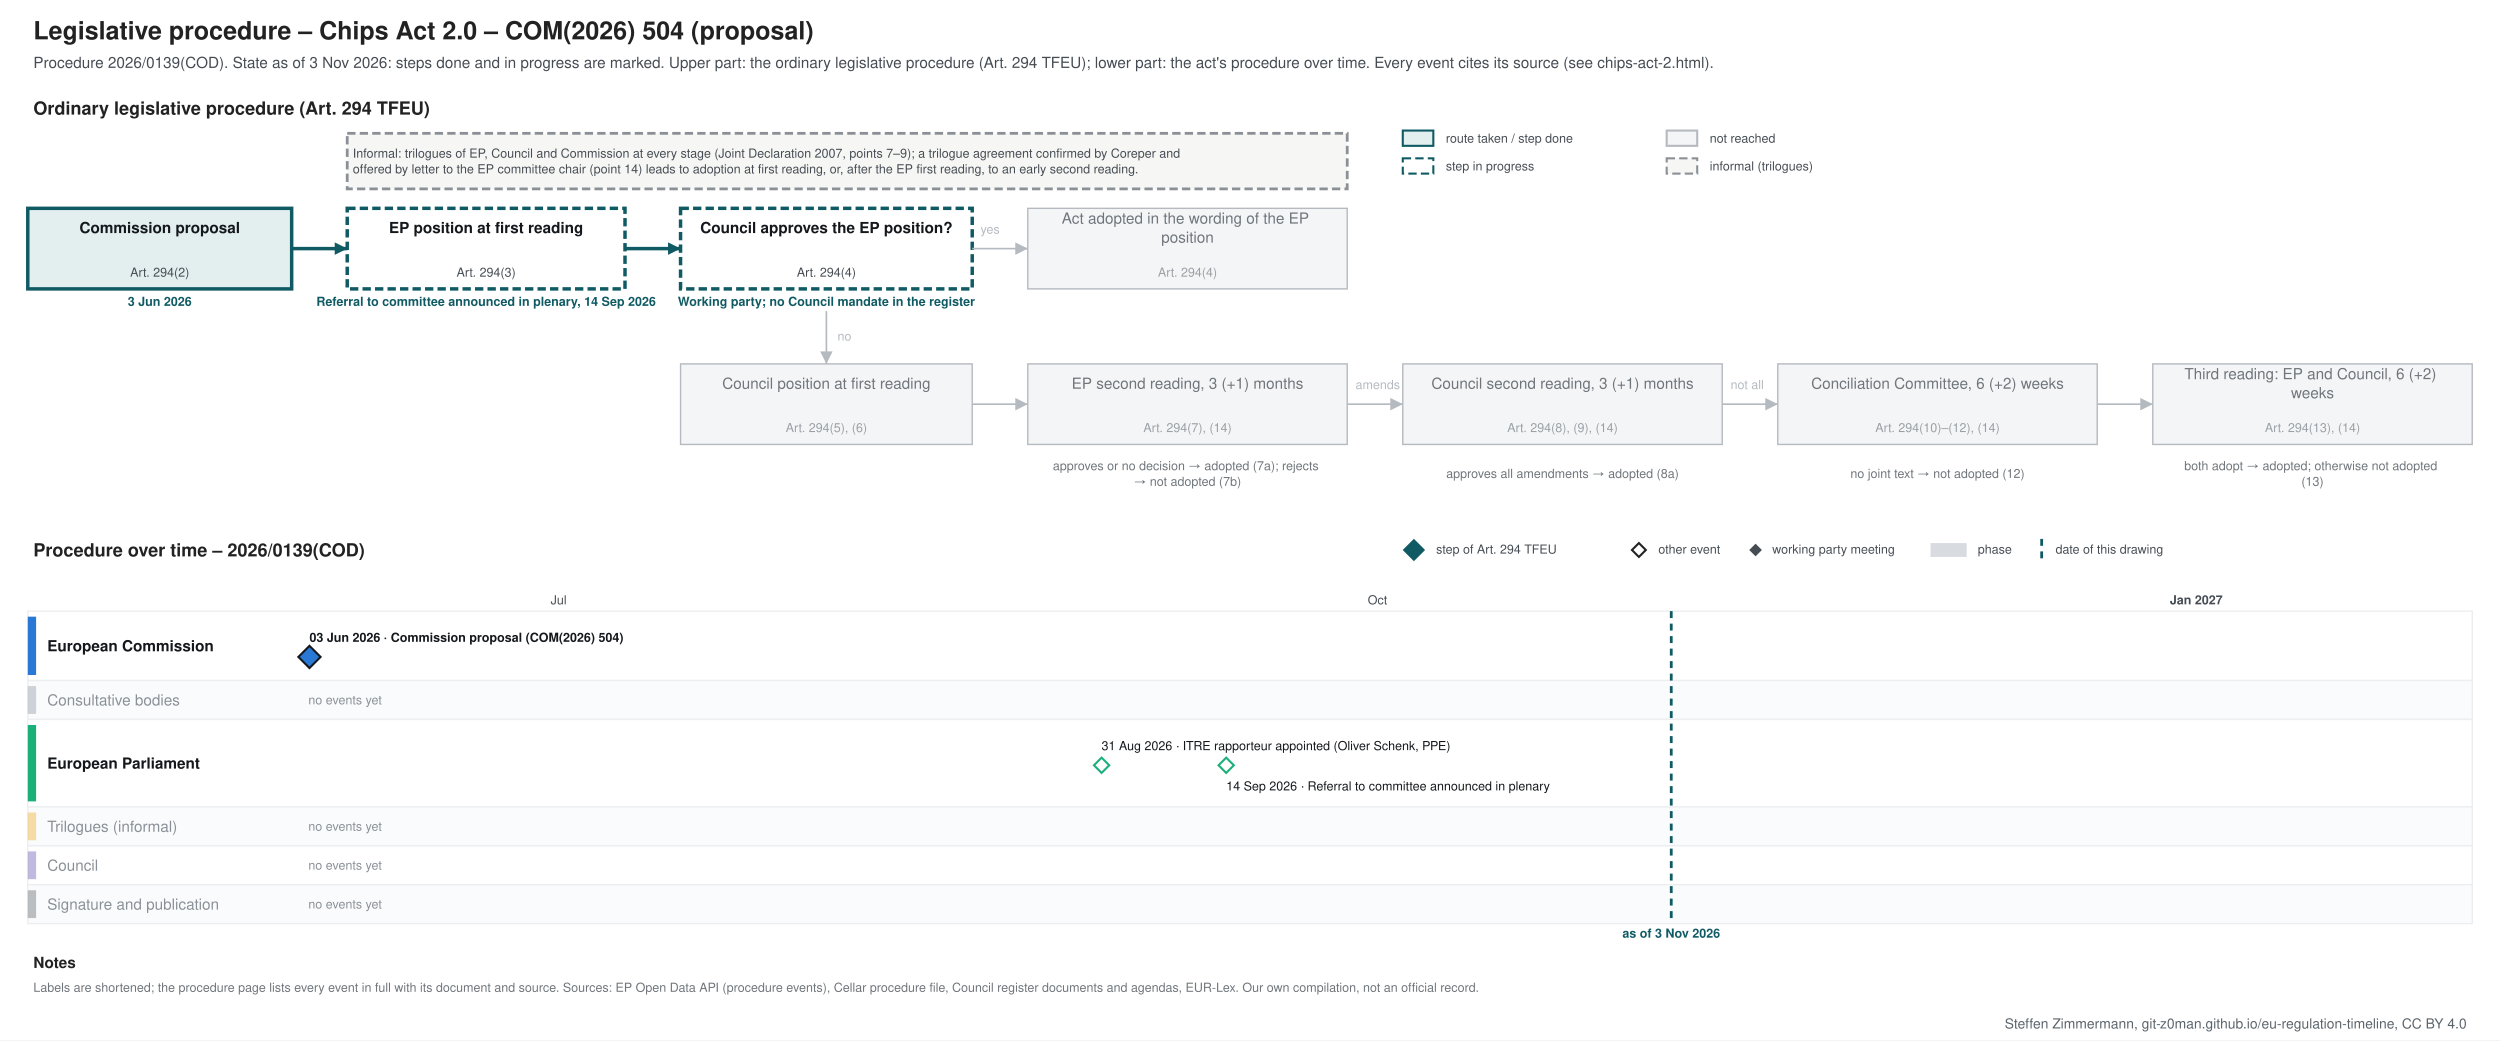
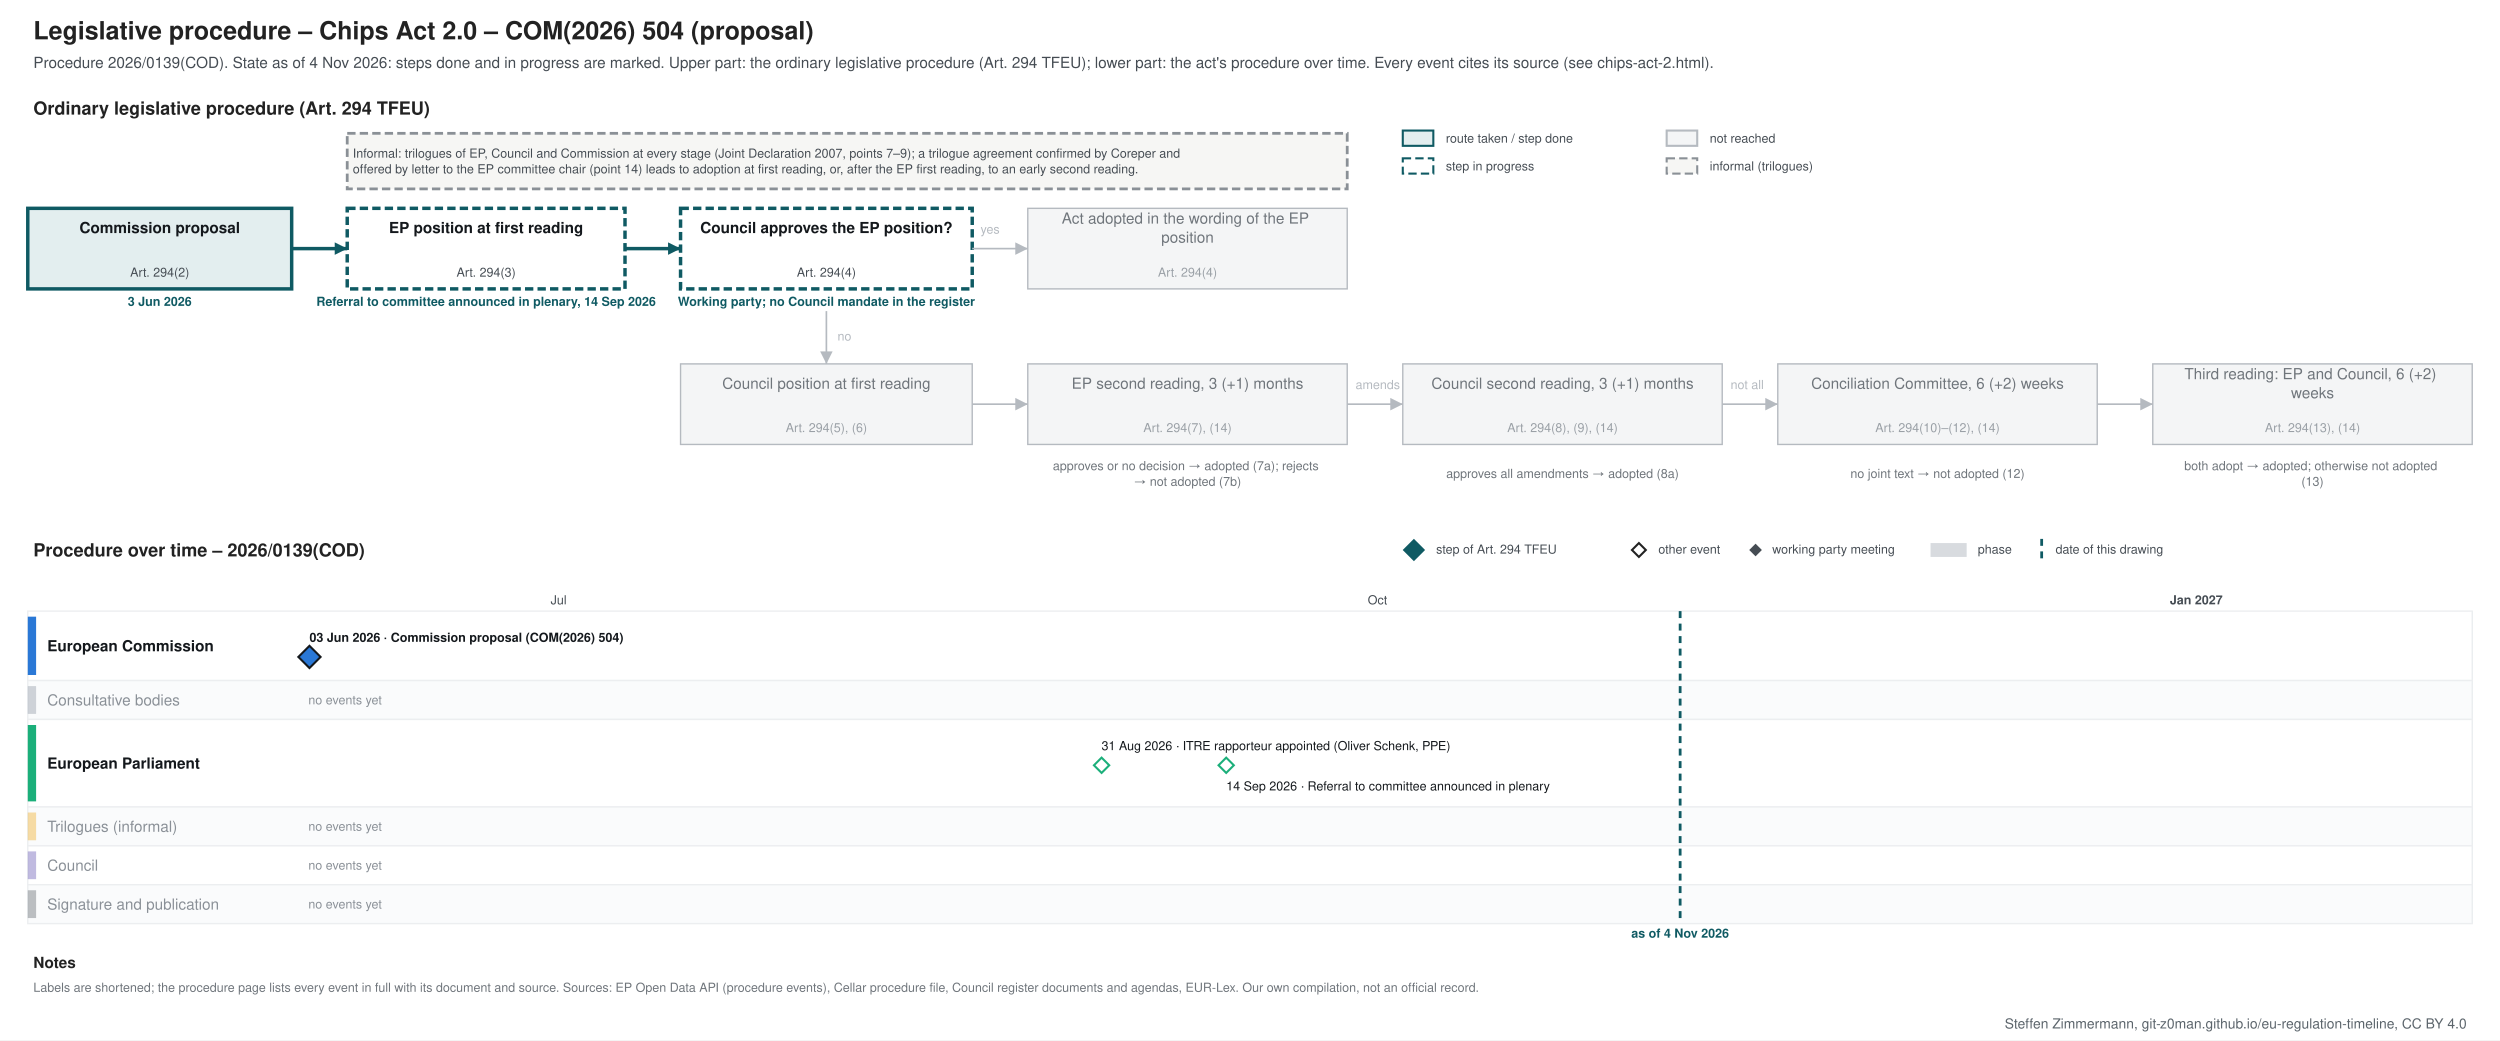
<svg xmlns="http://www.w3.org/2000/svg" xmlns:xlink="http://www.w3.org/1999/xlink" width="1800" height="749" viewBox="0 0 1800 749" font-family="&quot;Source Sans 3&quot;, Helvetica, Arial, sans-serif">
  <rect width="1800" height="749" fill="#ffffff" />
-   <g class="procedure" data-route="" data-state="ongoing" data-as_of="2026-11-03">
+   <g class="procedure" data-route="" data-state="ongoing" data-as_of="2026-11-04">
    <text font-size="18" fill="#222222" text-anchor="start" font-weight="bold">
      <tspan x="24.0" y="28.3">Legislative procedure – Chips Act 2.0 – COM(2026) 504 (proposal)</tspan>
    </text>
    <text font-size="11" fill="#454c53" text-anchor="start">
-       <tspan x="24.0" y="48.9">Procedure 2026/0139(COD). State as of 3 Nov 2026: steps done and in progress are marked. Upper part: the ordinary legislative procedure (Art. 294 TFEU); lower part: the act's procedure over time. Every event cites its source (see chips-act-2.html).</tspan>
+       <tspan x="24.0" y="48.9">Procedure 2026/0139(COD). State as of 4 Nov 2026: steps done and in progress are marked. Upper part: the ordinary legislative procedure (Art. 294 TFEU); lower part: the act's procedure over time. Every event cites its source (see chips-act-2.html).</tspan>
    </text>
    <text font-size="13" fill="#222222" text-anchor="start" font-weight="bold">
      <tspan x="24.0" y="82.5">Ordinary legislative procedure (Art. 294 TFEU)</tspan>
    </text>
    <rect x="1010.0" y="94.0" width="22.0" height="11.0" fill="#e3eeef" stroke="#0f5a63" stroke-width="1.5" />
    <text font-size="9" fill="#454c53" text-anchor="start">
      <tspan x="1041.0" y="102.7">route taken / step done</tspan>
    </text>
    <rect x="1010.0" y="114.0" width="22.0" height="11.0" fill="#ffffff" stroke="#0f5a63" stroke-dasharray="6 3" stroke-width="1.5" />
    <text font-size="9" fill="#454c53" text-anchor="start">
      <tspan x="1041.0" y="122.7">step in progress</tspan>
    </text>
    <rect x="1200.0" y="94.0" width="22.0" height="11.0" fill="#f4f5f6" stroke="#b5bac0" stroke-width="1.5" />
    <text font-size="9" fill="#454c53" text-anchor="start">
      <tspan x="1231.0" y="102.7">not reached</tspan>
    </text>
    <rect x="1200.0" y="114.0" width="22.0" height="11.0" fill="#f6f6f4" stroke="#8a9096" stroke-dasharray="6 3" stroke-width="1.5" />
    <text font-size="9" fill="#454c53" text-anchor="start">
      <tspan x="1231.0" y="122.7">informal (trilogues)</tspan>
    </text>
    <rect x="20.0" y="150.0" width="190.0" height="58.0" fill="#e3eeef" stroke="#0f5a63" stroke-width="2.5" />
    <text font-size="11" fill="#14181c" text-anchor="middle" font-weight="bold">
      <tspan x="115.0" y="167.8">Commission proposal</tspan>
    </text>
    <text font-size="9" fill="#454c53" text-anchor="middle">
      <tspan x="115.0" y="199.2">Art. 294(2)</tspan>
    </text>
    <text font-size="9" fill="#0f5a63" text-anchor="middle" font-weight="bold">
      <tspan x="115.0" y="220.2">3 Jun 2026</tspan>
    </text>
    <rect x="250.0" y="150.0" width="200.0" height="58.0" fill="#ffffff" stroke="#0f5a63" stroke-dasharray="6 3" stroke-width="2.5" />
    <text font-size="11" fill="#14181c" text-anchor="middle" font-weight="bold">
      <tspan x="350.0" y="167.8">EP position at first reading</tspan>
    </text>
    <text font-size="9" fill="#454c53" text-anchor="middle">
      <tspan x="350.0" y="199.2">Art. 294(3)</tspan>
    </text>
    <text font-size="9" fill="#0f5a63" text-anchor="middle" font-weight="bold">
      <tspan x="350.0" y="220.2">Referral to committee announced in plenary, 14 Sep 2026</tspan>
    </text>
    <rect x="490.0" y="150.0" width="210.0" height="58.0" fill="#ffffff" stroke="#0f5a63" stroke-dasharray="6 3" stroke-width="2.5" />
    <text font-size="11" fill="#14181c" text-anchor="middle" font-weight="bold">
      <tspan x="595.0" y="167.8">Council approves the EP position?</tspan>
    </text>
    <text font-size="9" fill="#454c53" text-anchor="middle">
      <tspan x="595.0" y="199.2">Art. 294(4)</tspan>
    </text>
    <text font-size="9" fill="#0f5a63" text-anchor="middle" font-weight="bold">
      <tspan x="595.0" y="220.2">Working party; no Council mandate in the register</tspan>
    </text>
    <rect x="740.0" y="150.0" width="230.0" height="58.0" fill="#f4f5f6" stroke="#b5bac0" stroke-width="1" />
    <text font-size="11" fill="#6f757b" text-anchor="middle">
      <tspan x="855.0" y="161.0">Act adopted in the wording of the EP</tspan>
      <tspan x="855.0" y="174.7">position</tspan>
    </text>
    <text font-size="9" fill="#9aa0a6" text-anchor="middle">
      <tspan x="855.0" y="199.2">Art. 294(4)</tspan>
    </text>
    <rect x="490.0" y="262.0" width="210.0" height="58.0" fill="#f4f5f6" stroke="#b5bac0" stroke-width="1" />
    <text font-size="11" fill="#6f757b" text-anchor="middle">
      <tspan x="595.0" y="279.9">Council position at first reading</tspan>
    </text>
    <text font-size="9" fill="#9aa0a6" text-anchor="middle">
      <tspan x="595.0" y="311.1">Art. 294(5), (6)</tspan>
    </text>
    <rect x="740.0" y="262.0" width="230.0" height="58.0" fill="#f4f5f6" stroke="#b5bac0" stroke-width="1" />
    <text font-size="11" fill="#6f757b" text-anchor="middle">
      <tspan x="855.0" y="279.9">EP second reading, 3 (+1) months</tspan>
    </text>
    <text font-size="9" fill="#9aa0a6" text-anchor="middle">
      <tspan x="855.0" y="311.1">Art. 294(7), (14)</tspan>
    </text>
    <rect x="1010.0" y="262.0" width="230.0" height="58.0" fill="#f4f5f6" stroke="#b5bac0" stroke-width="1" />
    <text font-size="11" fill="#6f757b" text-anchor="middle">
      <tspan x="1125.0" y="279.9">Council second reading, 3 (+1) months</tspan>
    </text>
    <text font-size="9" fill="#9aa0a6" text-anchor="middle">
      <tspan x="1125.0" y="311.1">Art. 294(8), (9), (14)</tspan>
    </text>
    <rect x="1280.0" y="262.0" width="230.0" height="58.0" fill="#f4f5f6" stroke="#b5bac0" stroke-width="1" />
    <text font-size="11" fill="#6f757b" text-anchor="middle">
      <tspan x="1395.0" y="279.9">Conciliation Committee, 6 (+2) weeks</tspan>
    </text>
    <text font-size="9" fill="#9aa0a6" text-anchor="middle">
      <tspan x="1395.0" y="311.1">Art. 294(10)–(12), (14)</tspan>
    </text>
    <rect x="1550.0" y="262.0" width="230.0" height="58.0" fill="#f4f5f6" stroke="#b5bac0" stroke-width="1" />
    <text font-size="11" fill="#6f757b" text-anchor="middle">
      <tspan x="1665.0" y="273.0">Third reading: EP and Council, 6 (+2)</tspan>
      <tspan x="1665.0" y="286.7">weeks</tspan>
    </text>
    <text font-size="9" fill="#9aa0a6" text-anchor="middle">
      <tspan x="1665.0" y="311.1">Art. 294(13), (14)</tspan>
    </text>
    <text font-size="9" fill="#6f757b" text-anchor="middle">
      <tspan x="855.0" y="338.5">approves or no decision → adopted (7a); rejects</tspan>
      <tspan x="855.0" y="349.8">→ not adopted (7b)</tspan>
    </text>
    <text font-size="9" fill="#6f757b" text-anchor="middle">
      <tspan x="1125.0" y="344.1">approves all amendments → adopted (8a)</tspan>
    </text>
    <text font-size="9" fill="#6f757b" text-anchor="middle">
      <tspan x="1395.0" y="344.1">no joint text → not adopted (12)</tspan>
    </text>
    <text font-size="9" fill="#6f757b" text-anchor="middle">
      <tspan x="1665.0" y="338.5">both adopt → adopted; otherwise not adopted</tspan>
      <tspan x="1665.0" y="349.8">(13)</tspan>
    </text>
    <polyline points="210.0,179.0 250.0,179.0" fill="none" stroke="#0f5a63" stroke-width="2.5" />
    <polygon points="250.0,179.0 241.0,183.5 241.0,174.5" fill="#0f5a63" />
    <polyline points="450.0,179.0 490.0,179.0" fill="none" stroke="#0f5a63" stroke-width="2.5" />
    <polygon points="490.0,179.0 481.0,183.5 481.0,174.5" fill="#0f5a63" />
    <polyline points="700.0,179.0 740.0,179.0" fill="none" stroke="#b5bac0" stroke-width="1.2" />
    <polygon points="740.0,179.0 731.0,183.5 731.0,174.5" fill="#b5bac0" />
    <text font-size="9" fill="#b5bac0" text-anchor="start">
      <tspan x="706.0" y="168.2">yes</tspan>
    </text>
    <polyline points="595.0,224.0 595.0,262.0" fill="none" stroke="#b5bac0" stroke-width="1.2" />
    <polygon points="595.0,262.0 590.5,253.0 599.5,253.0" fill="#b5bac0" />
    <text font-size="9" fill="#b5bac0" text-anchor="start">
      <tspan x="603.0" y="245.2">no</tspan>
    </text>
    <polyline points="700.0,291.0 740.0,291.0" fill="none" stroke="#b5bac0" stroke-width="1.2" />
    <polygon points="740.0,291.0 731.0,295.5 731.0,286.5" fill="#b5bac0" />
    <polyline points="970.0,291.0 1010.0,291.0" fill="none" stroke="#b5bac0" stroke-width="1.2" />
    <polygon points="1010.0,291.0 1001.0,295.5 1001.0,286.5" fill="#b5bac0" />
    <polyline points="1240.0,291.0 1280.0,291.0" fill="none" stroke="#b5bac0" stroke-width="1.2" />
    <polygon points="1280.0,291.0 1271.0,295.5 1271.0,286.5" fill="#b5bac0" />
    <polyline points="1510.0,291.0 1550.0,291.0" fill="none" stroke="#b5bac0" stroke-width="1.2" />
    <polygon points="1550.0,291.0 1541.0,295.5 1541.0,286.5" fill="#b5bac0" />
    <text font-size="9" fill="#b5bac0" text-anchor="start">
      <tspan x="976.0" y="280.1">amends</tspan>
    </text>
    <text font-size="9" fill="#b5bac0" text-anchor="start">
      <tspan x="1246.0" y="280.1">not all</tspan>
    </text>
    <rect x="250.0" y="96.0" width="720.0" height="40.0" fill="#f6f6f4" stroke="#8a9096" stroke-dasharray="6 3" stroke-width="2" />
    <text font-size="9" fill="#454c53" text-anchor="start">
      <tspan x="254.0" y="113.5">Informal: trilogues of EP, Council and Commission at every stage (Joint Declaration 2007, points 7–9); a trilogue agreement confirmed by Coreper and</tspan>
      <tspan x="254.0" y="124.8">offered by letter to the EP committee chair (point 14) leads to adoption at first reading, or, after the EP first reading, to an early second reading.</tspan>
    </text>
    <text font-size="13" fill="#222222" text-anchor="start" font-weight="bold">
      <tspan x="24.0" y="400.6">Procedure over time – 2026/0139(COD)</tspan>
    </text>
    <polygon points="1018,389 1025,396 1018,403 1011,396" fill="#0f5a63" stroke="#0f5a63" stroke-width="1.5" />
    <text font-size="9" fill="#454c53" text-anchor="start">
      <tspan x="1034.0" y="398.6">step of Art. 294 TFEU</tspan>
    </text>
    <polygon points="1180,391 1185,396 1180,401 1175,396" fill="#ffffff" stroke="#222222" stroke-width="1.5" />
    <text font-size="9" fill="#454c53" text-anchor="start">
      <tspan x="1194.0" y="398.6">other event</tspan>
    </text>
    <polygon points="1264,392.5 1267.5,396 1264,399.5 1260.5,396" fill="#454c53" stroke="#454c53" stroke-width="1.5" />
    <text font-size="9" fill="#454c53" text-anchor="start">
      <tspan x="1276.0" y="398.6">working party meeting</tspan>
    </text>
    <rect x="1390.0" y="391.0" width="26.0" height="10.0" fill="#7b8794" stroke="none" opacity="0.3" />
    <text font-size="9" fill="#454c53" text-anchor="start">
      <tspan x="1424.0" y="398.6">phase</tspan>
    </text>
    <line x1="1470.0" y1="388.0" x2="1470.0" y2="403.0" stroke="#0f5a63" stroke-width="2" stroke-dasharray="5 4" />
    <text font-size="9" fill="#454c53" text-anchor="start">
      <tspan x="1480.0" y="398.6">date of this drawing</tspan>
    </text>
    <line x1="210.0" y1="440.0" x2="210.0" y2="665.0" stroke="#e3e6e9" stroke-width="1" />
    <line x1="402.2" y1="440.0" x2="402.2" y2="665.0" stroke="#e3e6e9" stroke-width="1" />
    <text font-size="9" fill="#454c53" text-anchor="middle">
      <tspan x="402.2" y="435.1">Jul</tspan>
    </text>
    <line x1="600.9" y1="440.0" x2="600.9" y2="665.0" stroke="#e3e6e9" stroke-width="1" />
    <line x1="799.6" y1="440.0" x2="799.6" y2="665.0" stroke="#e3e6e9" stroke-width="1" />
    <line x1="991.8" y1="440.0" x2="991.8" y2="665.0" stroke="#e3e6e9" stroke-width="1" />
    <text font-size="9" fill="#454c53" text-anchor="middle">
      <tspan x="991.8" y="435.1">Oct</tspan>
    </text>
    <line x1="1190.4" y1="440.0" x2="1190.4" y2="665.0" stroke="#e3e6e9" stroke-width="1" />
    <line x1="1382.7" y1="440.0" x2="1382.7" y2="665.0" stroke="#e3e6e9" stroke-width="1" />
    <line x1="1581.3" y1="440.0" x2="1581.3" y2="665.0" stroke="#b5bac0" stroke-width="1" />
    <text font-size="9" fill="#454c53" text-anchor="middle" font-weight="bold">
      <tspan x="1581.3" y="435.1">Jan 2027</tspan>
    </text>
    <line x1="1780.0" y1="440.0" x2="1780.0" y2="665.0" stroke="#e3e6e9" stroke-width="1" />
    <rect x="20.0" y="440.0" width="1760.0" height="50.0" fill="#ffffff" stroke="#eceef0" />
    <rect x="20.0" y="444.0" width="6.0" height="42.0" fill="#2a78d6" stroke="none" />
    <text font-size="11" fill="#14181c" text-anchor="start" font-weight="bold">
      <tspan x="34.0" y="468.9">European Commission</tspan>
    </text>
    <rect x="20.0" y="490.0" width="1760.0" height="28.0" fill="#fafbfc" stroke="#eceef0" />
    <rect x="20.0" y="494.0" width="6.0" height="20.0" fill="#7b8794" stroke="none" opacity="0.35" />
    <text font-size="11" fill="#8a9097" text-anchor="start">
      <tspan x="34.0" y="507.9">Consultative bodies</tspan>
    </text>
    <text font-size="9" fill="#8a9097" text-anchor="start">
      <tspan x="222.0" y="507.1">no events yet</tspan>
    </text>
    <rect x="20.0" y="518.0" width="1760.0" height="63.0" fill="#ffffff" stroke="#eceef0" />
    <rect x="20.0" y="522.0" width="6.0" height="55.0" fill="#1baf7a" stroke="none" />
    <text font-size="11" fill="#14181c" text-anchor="start" font-weight="bold">
      <tspan x="34.0" y="553.4">European Parliament</tspan>
    </text>
    <rect x="20.0" y="581.0" width="1760.0" height="28.0" fill="#fafbfc" stroke="#eceef0" />
    <rect x="20.0" y="585.0" width="6.0" height="20.0" fill="#eda100" stroke="none" opacity="0.35" />
    <text font-size="11" fill="#8a9097" text-anchor="start">
      <tspan x="34.0" y="598.9">Trilogues (informal)</tspan>
    </text>
    <text font-size="9" fill="#8a9097" text-anchor="start">
      <tspan x="222.0" y="598.1">no events yet</tspan>
    </text>
    <rect x="20.0" y="609.0" width="1760.0" height="28.0" fill="#ffffff" stroke="#eceef0" />
    <rect x="20.0" y="613.0" width="6.0" height="20.0" fill="#4a3aa7" stroke="none" opacity="0.35" />
    <text font-size="11" fill="#8a9097" text-anchor="start">
      <tspan x="34.0" y="626.9">Council</tspan>
    </text>
    <text font-size="9" fill="#8a9097" text-anchor="start">
      <tspan x="222.0" y="626.1">no events yet</tspan>
    </text>
    <rect x="20.0" y="637.0" width="1760.0" height="28.0" fill="#fafbfc" stroke="#eceef0" />
    <rect x="20.0" y="641.0" width="6.0" height="20.0" fill="#454c53" stroke="none" opacity="0.35" />
    <text font-size="11" fill="#8a9097" text-anchor="start">
      <tspan x="34.0" y="654.9">Signature and publication</tspan>
    </text>
    <text font-size="9" fill="#8a9097" text-anchor="start">
      <tspan x="222.0" y="654.1">no events yet</tspan>
    </text>
-     <line x1="1203.3" y1="440.0" x2="1203.3" y2="665.0" stroke="#0f5a63" stroke-width="2" stroke-dasharray="5 4" />
-     <text font-size="9" fill="#0f5a63" text-anchor="middle" font-weight="bold">
-       <tspan x="1203.3" y="675.1">as of 3 Nov 2026</tspan>
+     <line x1="1209.7" y1="440.0" x2="1209.7" y2="665.0" stroke="#0f5a63" stroke-width="2" stroke-dasharray="5 4" />
+     <text font-size="9" fill="#0f5a63" text-anchor="middle" font-weight="bold">
+       <tspan x="1209.7" y="675.1">as of 4 Nov 2026</tspan>
    </text>
    <rect x="218.8" y="453.0" width="253.0" height="12.0" fill="#ffffff" />
    <a xlink:href="https://eur-lex.europa.eu/legal-content/EN/TXT/?uri=CELEX:52026PC0504" target="_blank">
      <text font-size="9" fill="#14181c" text-anchor="start" font-weight="bold">
        <tspan x="222.8" y="462.1">03 Jun 2026 · Commission proposal (COM(2026) 504)</tspan>
      </text>
    </a>
    <a xlink:href="https://eur-lex.europa.eu/legal-content/EN/TXT/?uri=CELEX:52026PC0504" target="_blank">
      <polygon points="222.816,465 230.816,473 222.816,481 214.816,473" fill="#2a78d6" stroke="#14181c" stroke-width="1.5" />
    </a>
    <rect x="789.1" y="531.0" width="290.0" height="12.0" fill="#ffffff" />
    <text font-size="9" fill="#14181c" text-anchor="start">
      <tspan x="793.1" y="540.1">31 Aug 2026 · ITRE rapporteur appointed (Oliver Schenk, PPE)</tspan>
    </text>
    <rect x="878.9" y="560.0" width="271.2" height="12.0" fill="#ffffff" />
    <text font-size="9" fill="#14181c" text-anchor="start">
      <tspan x="882.9" y="569.1">14 Sep 2026 · Referral to committee announced in plenary</tspan>
    </text>
    <g>
      <polygon points="793.143,545.5 798.643,551 793.143,556.5 787.643,551" fill="#ffffff" stroke="#1baf7a" stroke-width="1.5" />
    </g>
    <g>
      <polygon points="882.857,545.5 888.357,551 882.857,556.5 877.357,551" fill="#ffffff" stroke="#1baf7a" stroke-width="1.5" />
    </g>
    <text font-size="11" fill="#222222" text-anchor="start" font-weight="bold">
      <tspan x="24.0" y="696.9">Notes</tspan>
    </text>
    <text font-size="9" fill="#6f757b" text-anchor="start">
      <tspan x="24.0" y="714.1">Labels are shortened; the procedure page lists every event in full with its document and source. Sources: EP Open Data API (procedure events), Cellar procedure file, Council register documents and agendas, EUR-Lex. Our own compilation, not an official record.</tspan>
    </text>
  </g>
  <text font-size="10" fill="#5b646b" text-anchor="end">
    <tspan x="1776.0" y="740.5">Steffen Zimmermann, git-z0man.github.io/eu-regulation-timeline, CC BY 4.0</tspan>
  </text>
</svg>
